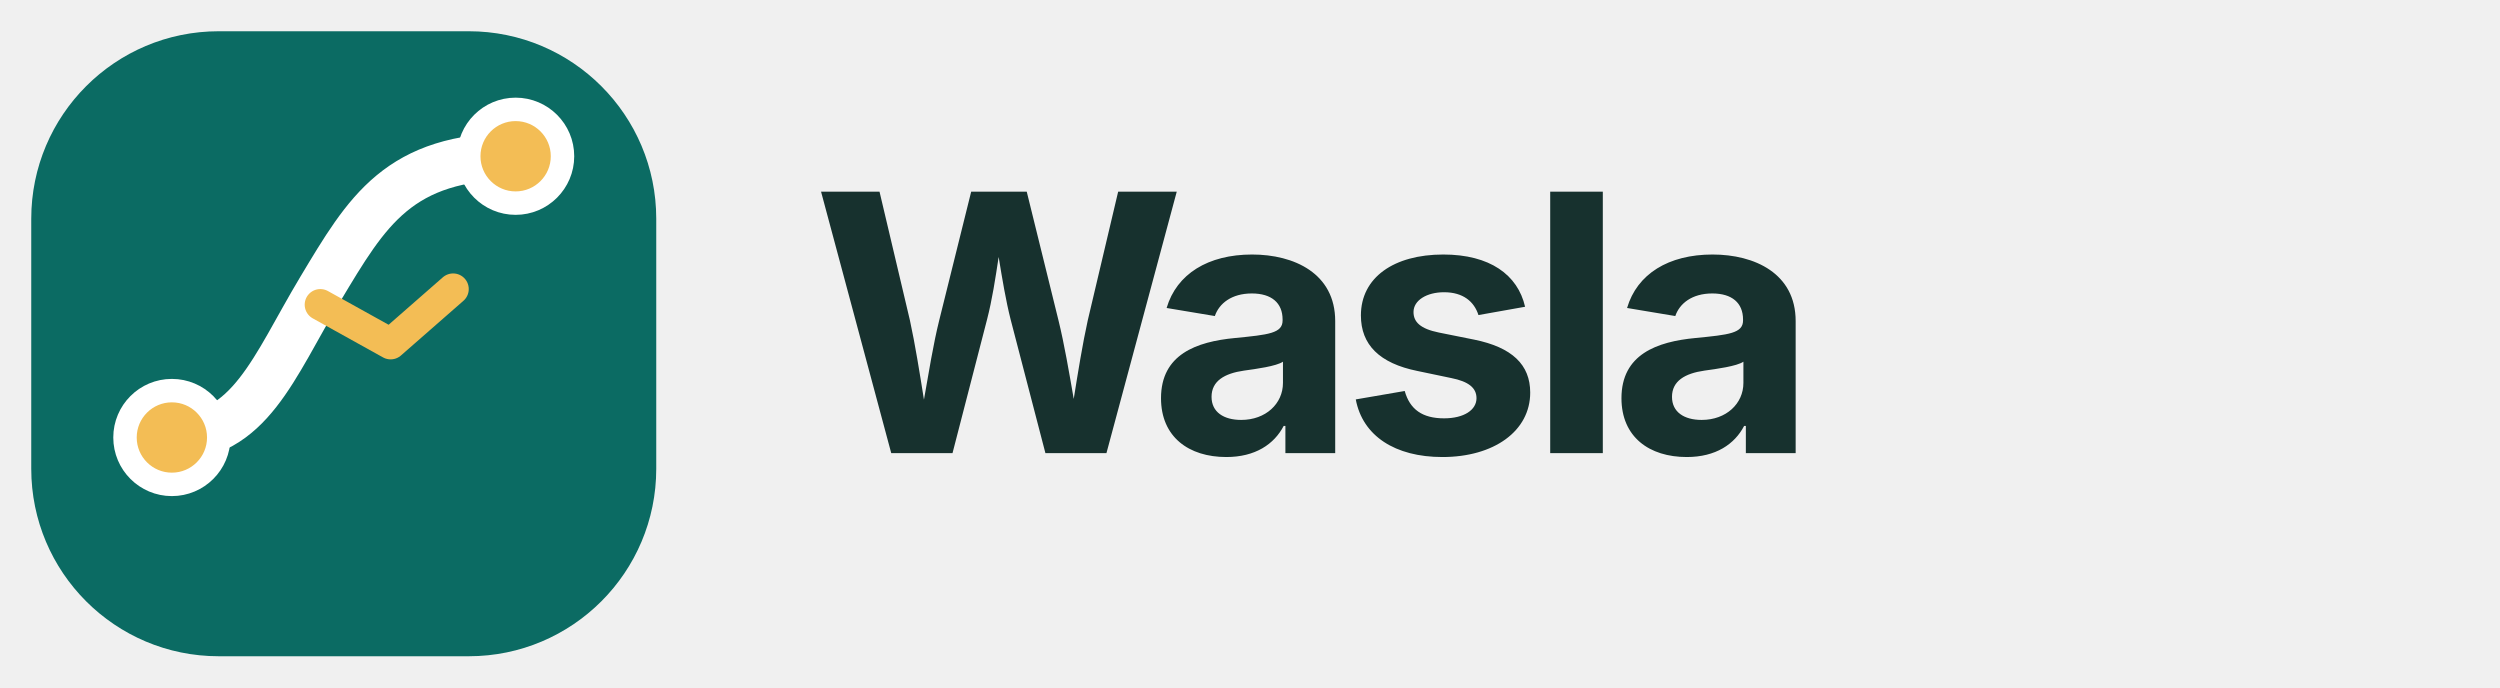
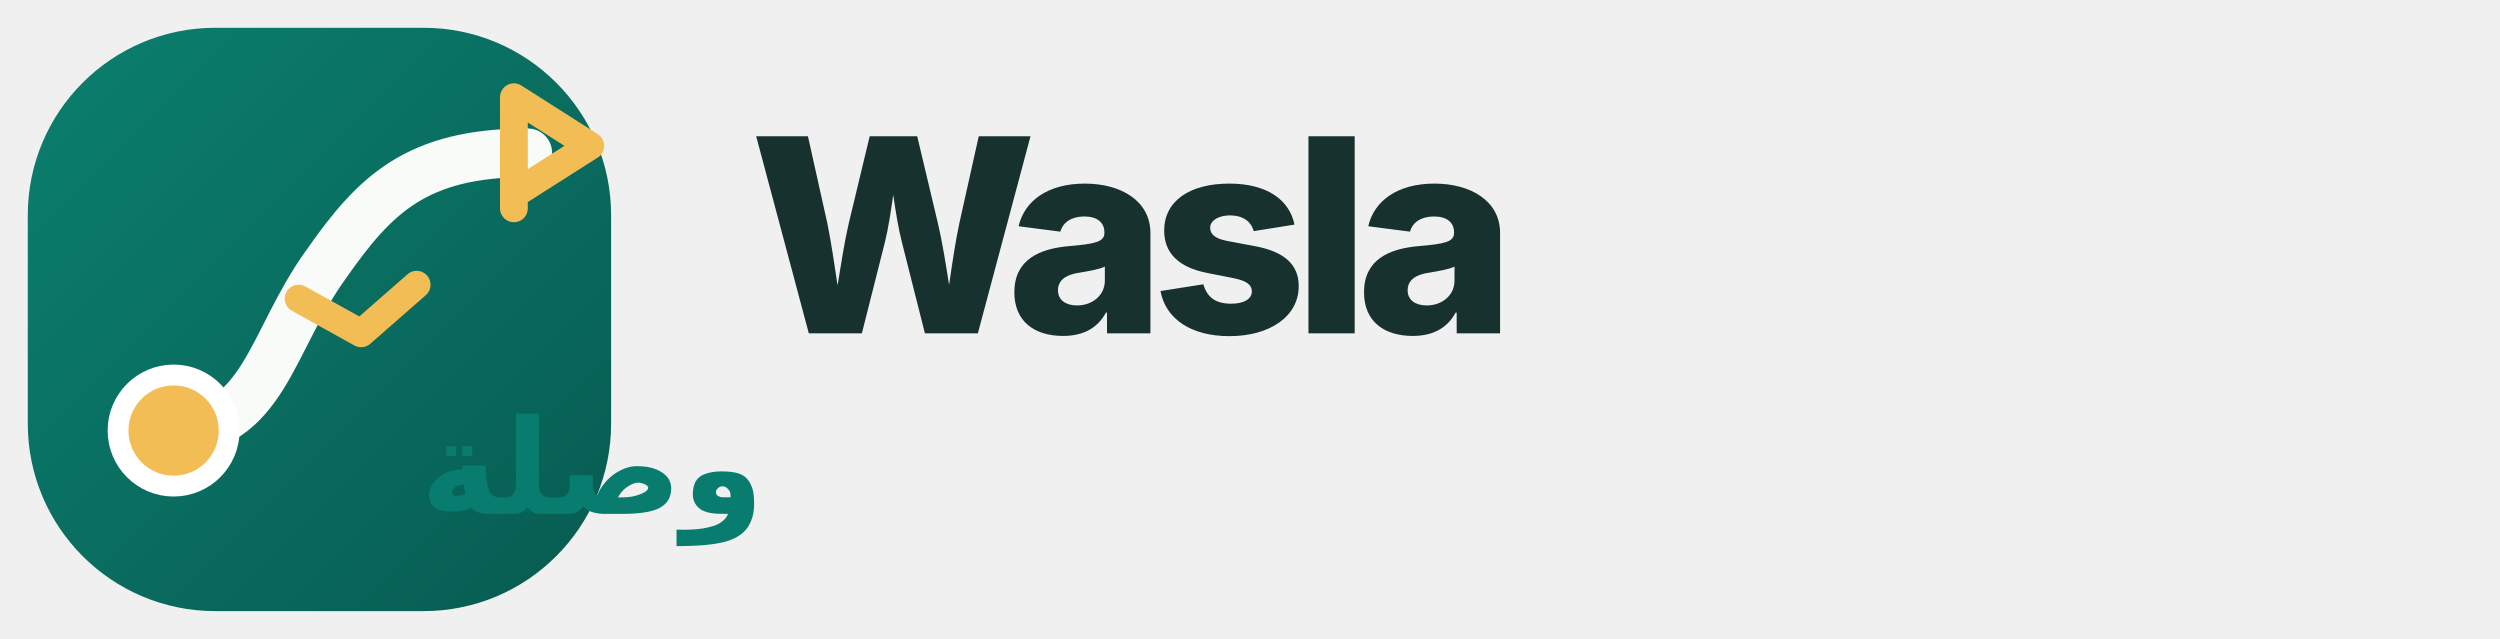
- <svg xmlns="http://www.w3.org/2000/svg" viewBox="0 0 320 88" role="img" aria-labelledby="title description">
-   <rect x="4" y="4" width="80" height="80" rx="24" fill="#0b6b63" />
-   <path d="M22 56c10 0 13-9 19-19 6-10 10-17 25-17" fill="none" stroke="#fff" stroke-linecap="round" stroke-width="6" />
-   <circle cx="22" cy="56" r="6" fill="#f3bd55" stroke="#fff" stroke-width="3" />
-   <circle cx="66" cy="20" r="6" fill="#f3bd55" stroke="#fff" stroke-width="3" />
-   <path d="m41 39 9 5 8-7" fill="none" stroke="#f3bd55" stroke-linecap="round" stroke-linejoin="round" stroke-width="4" />
-   <text x="104" y="58" fill="#17312e" font-family="Inter, Segoe UI, sans-serif" font-size="46" font-weight="750" letter-spacing="-2">Wasla</text>
+ <svg xmlns="http://www.w3.org/2000/svg" viewBox="0 0 360 92" role="img" aria-labelledby="title description">
+   <defs>
+     <linearGradient id="route" x1="0" y1="0" x2="1" y2="1">
+       <stop offset="0" stop-color="#0b806f" />
+       <stop offset="1" stop-color="#075b51" />
+     </linearGradient>
+   </defs>
+   <rect x="4" y="4" width="84" height="84" rx="27" fill="url(#route)" />
+   <path d="M25 62c13 0 14-13 22-24 7-10 13-16 29-16" fill="none" stroke="#f8fbf8" stroke-linecap="round" stroke-width="7" />
+   <circle cx="25" cy="62" r="8" fill="#f3bd55" stroke="#fff" stroke-width="3" />
+   <path d="M74 14v16m0-16 11 7-11 7" fill="none" stroke="#f3bd55" stroke-linecap="round" stroke-linejoin="round" stroke-width="4" />
+   <path d="m43 43 9 5 8-7" fill="none" stroke="#f3bd55" stroke-linecap="round" stroke-linejoin="round" stroke-width="4" />
+   <text x="108" y="48" fill="#17312e" font-family="Inter, Segoe UI, Tahoma, sans-serif" font-size="39" font-weight="760" letter-spacing="-2">Wasla</text>
+   <text x="110" y="74" fill="#087c6e" font-family="Tahoma, Arial, sans-serif" font-size="19" font-weight="700" direction="rtl">وصلة</text>
</svg>
